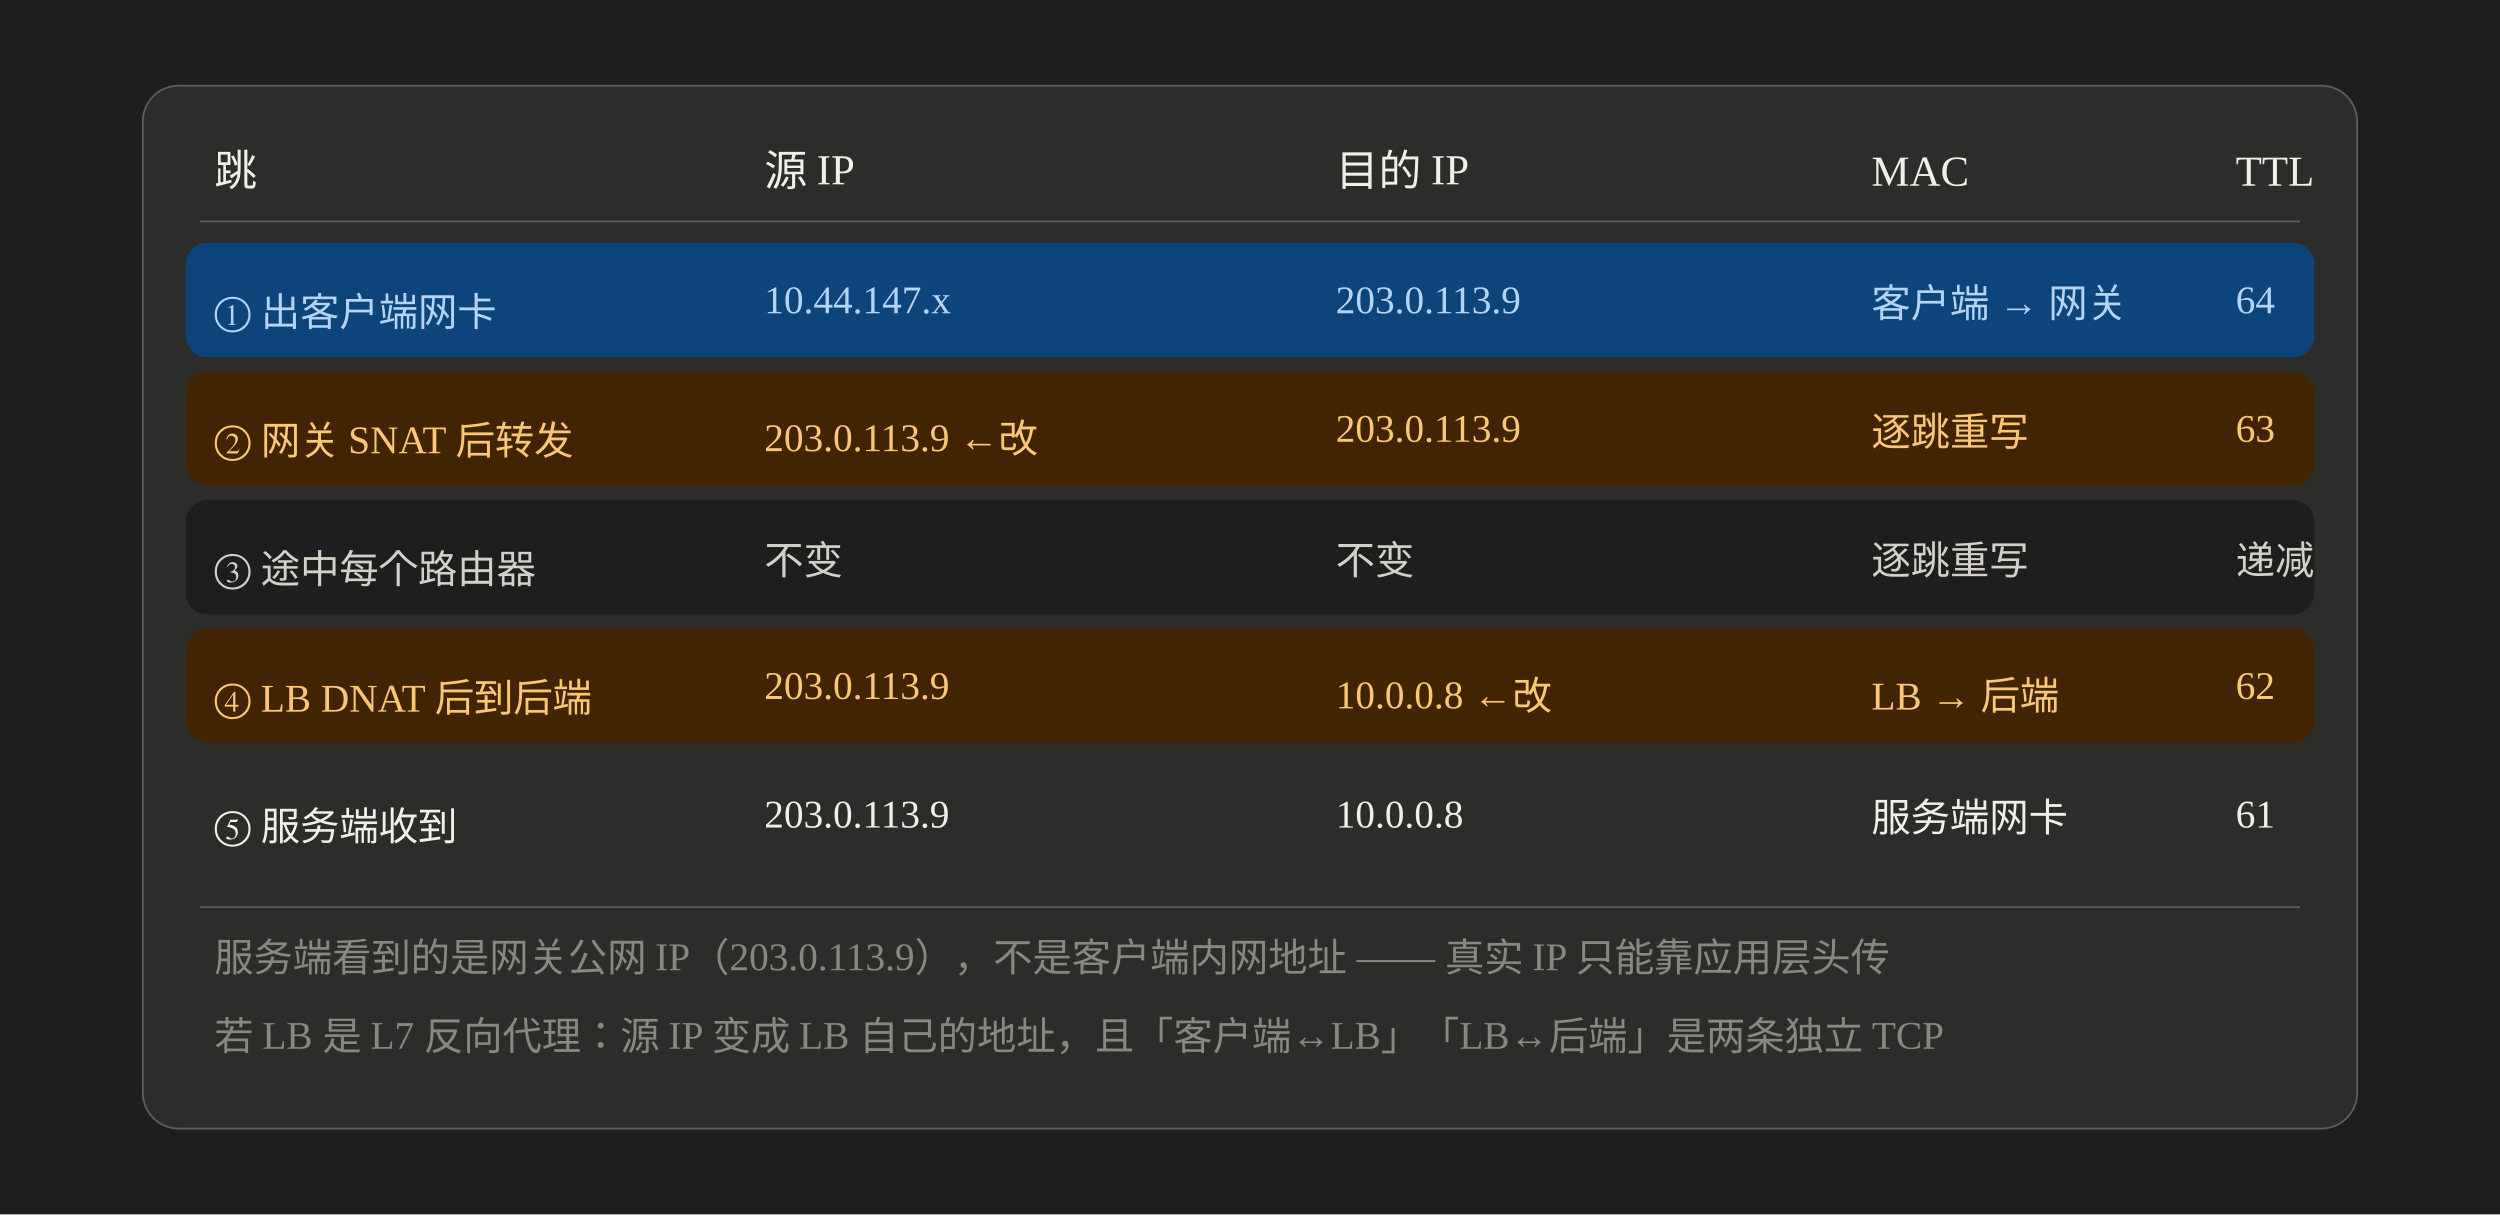
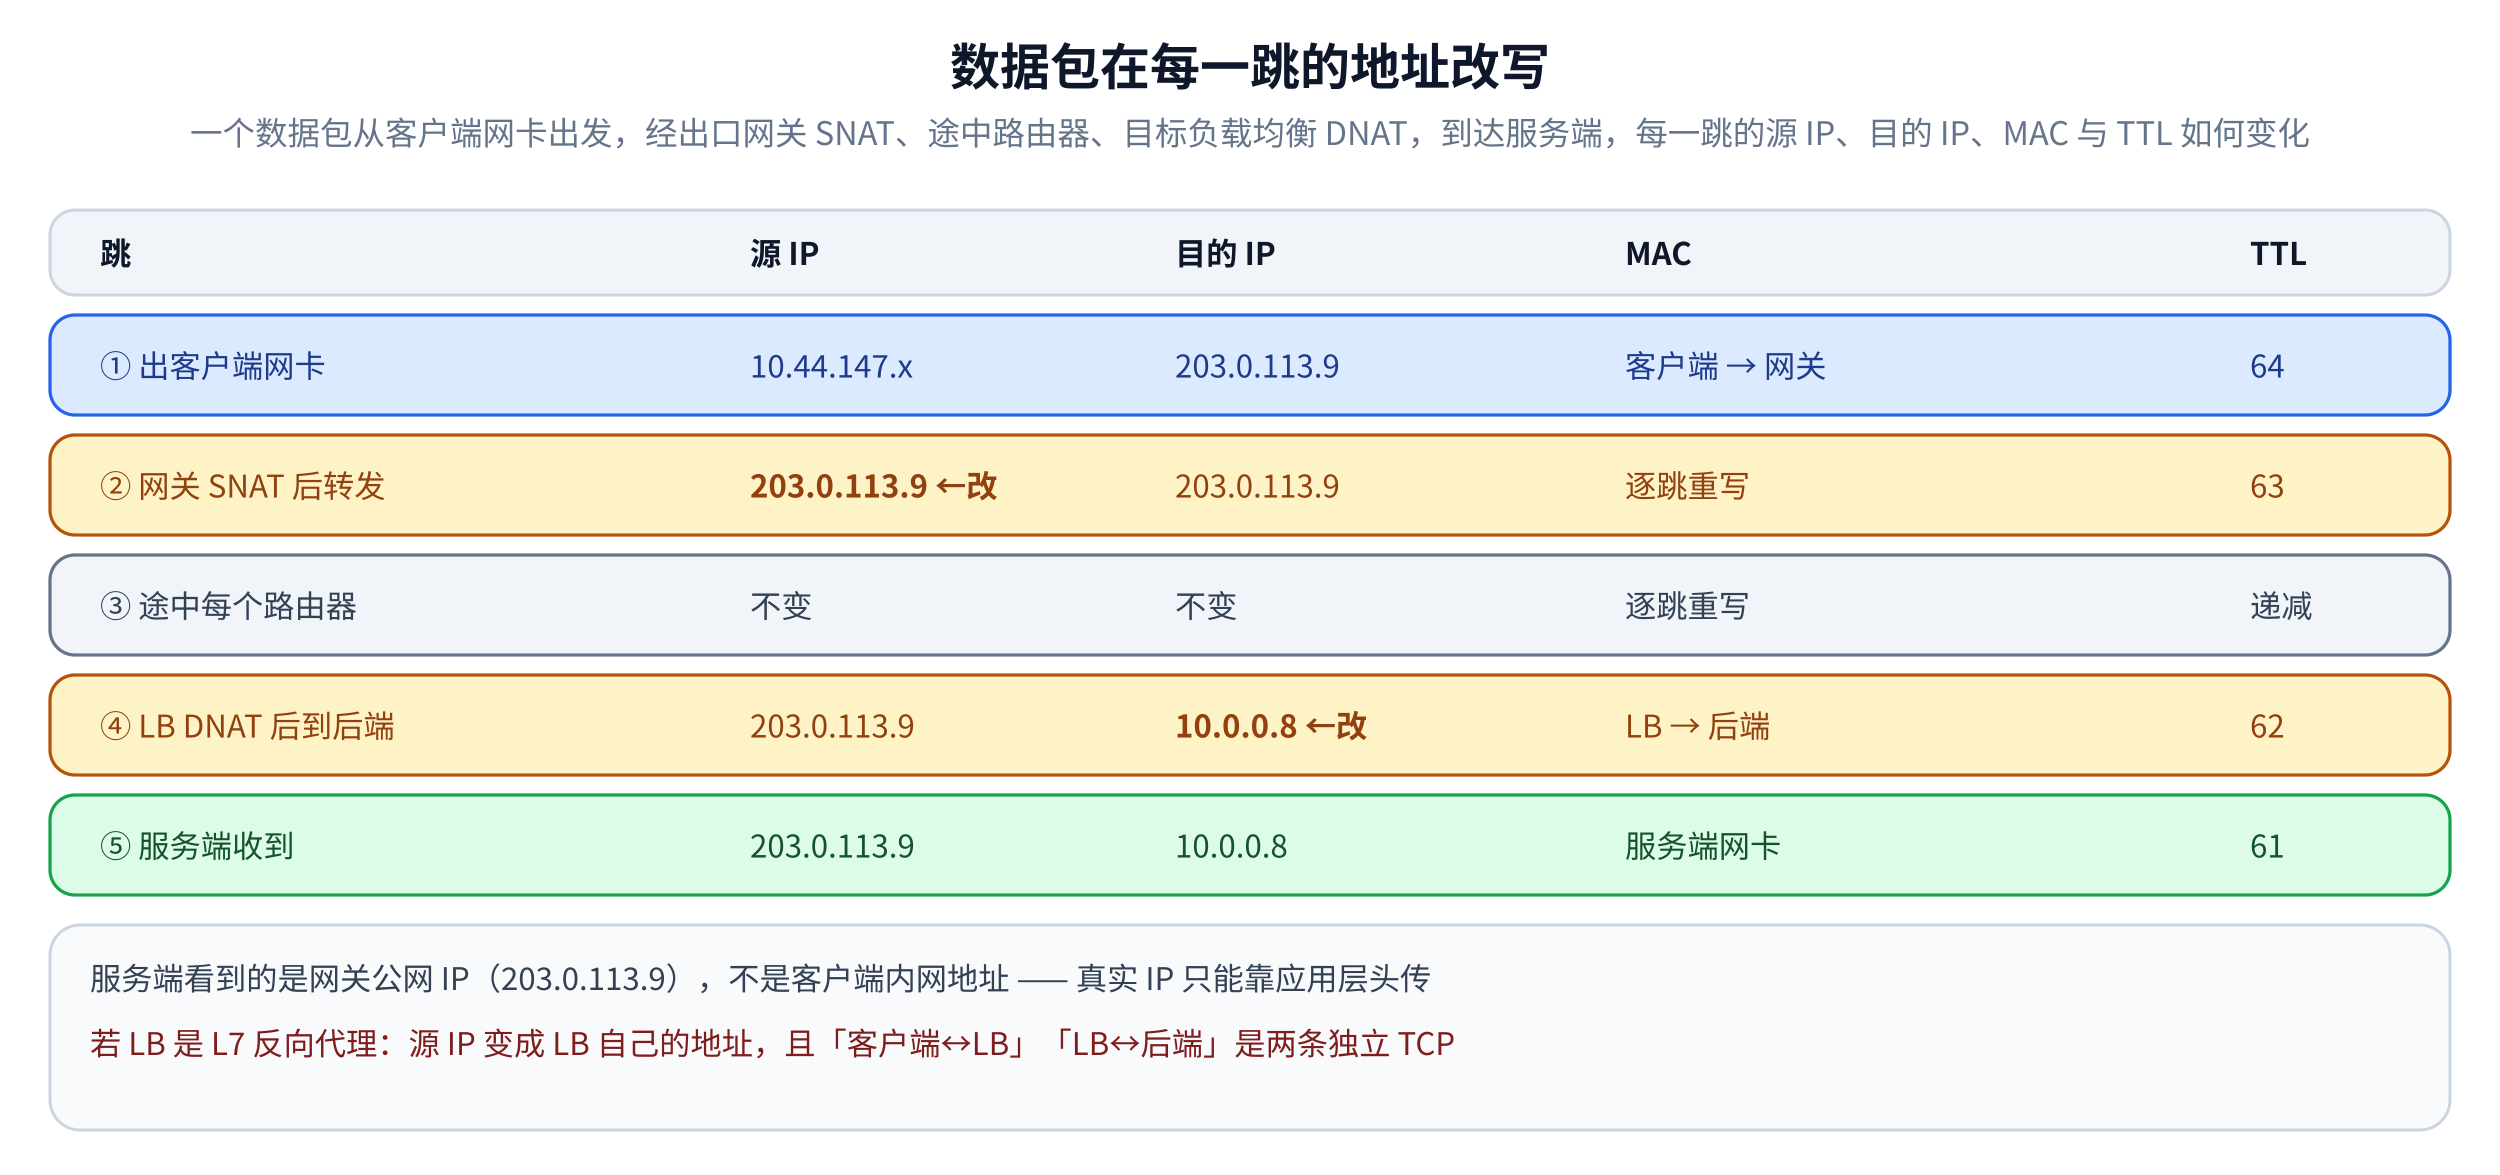
- <svg xmlns="http://www.w3.org/2000/svg" viewBox="0 0 700 340" width="700" height="340" role="img">
-   <rect x="0" y="0" width="700" height="340" fill="#1e1e1e" />
-   <rect x="40" y="24" width="620" height="292" rx="10" fill="#2C2C2A" stroke="#5F5E5A" stroke-width="0.5" />
-   <text x="60" y="52" font-size="12" font-weight="500" fill="#F1EFE8">跳</text>
-   <text x="214" y="52" font-size="12" font-weight="500" fill="#F1EFE8">源 IP</text>
-   <text x="374" y="52" font-size="12" font-weight="500" fill="#F1EFE8">目的 IP</text>
-   <text x="524" y="52" font-size="12" font-weight="500" fill="#F1EFE8">MAC</text>
-   <text x="626" y="52" font-size="12" font-weight="500" fill="#F1EFE8">TTL</text>
-   <line x1="56" y1="62" x2="644" y2="62" stroke="#5F5E5A" stroke-width="0.5" />
-   <rect x="52" y="68" width="596" height="32" rx="6" fill="#0C447C" />
-   <text x="60" y="84" dominant-baseline="central" font-size="11" fill="#B5D4F4">① 出客户端网卡</text>
-   <text x="214" y="84" dominant-baseline="central" font-size="11" fill="#B5D4F4">10.44.147.x</text>
-   <text x="374" y="84" dominant-baseline="central" font-size="11" fill="#B5D4F4">203.0.113.9</text>
-   <text x="524" y="84" dominant-baseline="central" font-size="11" fill="#B5D4F4">客户端 → 网关</text>
-   <text x="626" y="84" dominant-baseline="central" font-size="11" fill="#B5D4F4">64</text>
-   <rect x="52" y="104" width="596" height="32" rx="6" fill="#412402" />
-   <text x="60" y="120" dominant-baseline="central" font-size="11" fill="#FAC775">② 网关 SNAT 后转发</text>
-   <text x="214" y="120" dominant-baseline="central" font-size="11" fill="#FAC775">203.0.113.9 ←改</text>
-   <text x="374" y="120" dominant-baseline="central" font-size="11" fill="#FAC775">203.0.113.9</text>
-   <text x="524" y="120" dominant-baseline="central" font-size="11" fill="#FAC775">逐跳重写</text>
-   <text x="626" y="120" dominant-baseline="central" font-size="11" fill="#FAC775">63</text>
-   <rect x="52" y="140" width="596" height="32" rx="6" fill="#1e1e1e" />
-   <text x="60" y="156" dominant-baseline="central" font-size="11" fill="#D3D1C7">③ 途中每个路由器</text>
-   <text x="214" y="156" dominant-baseline="central" font-size="11" fill="#D3D1C7">不变</text>
-   <text x="374" y="156" dominant-baseline="central" font-size="11" fill="#D3D1C7">不变</text>
-   <text x="524" y="156" dominant-baseline="central" font-size="11" fill="#D3D1C7">逐跳重写</text>
-   <text x="626" y="156" dominant-baseline="central" font-size="11" fill="#D3D1C7">递减</text>
-   <rect x="52" y="176" width="596" height="32" rx="6" fill="#412402" />
-   <text x="60" y="192" dominant-baseline="central" font-size="11" fill="#FAC775">④ LB DNAT 后到后端</text>
-   <text x="214" y="192" dominant-baseline="central" font-size="11" fill="#FAC775">203.0.113.9</text>
-   <text x="374" y="192" dominant-baseline="central" font-size="11" fill="#FAC775">10.0.0.8 ←改</text>
-   <text x="524" y="192" dominant-baseline="central" font-size="11" fill="#FAC775">LB → 后端</text>
-   <text x="626" y="192" dominant-baseline="central" font-size="11" fill="#FAC775">62</text>
-   <rect x="52" y="212" width="596" height="32" rx="6" fill="#2C2C2A" />
-   <text x="60" y="228" dominant-baseline="central" font-size="11" fill="#F1EFE8">⑤ 服务端收到</text>
-   <text x="214" y="228" dominant-baseline="central" font-size="11" fill="#F1EFE8">203.0.113.9</text>
-   <text x="374" y="228" dominant-baseline="central" font-size="11" fill="#F1EFE8">10.0.0.8</text>
-   <text x="524" y="228" dominant-baseline="central" font-size="11" fill="#F1EFE8">服务端网卡</text>
-   <text x="626" y="228" dominant-baseline="central" font-size="11" fill="#F1EFE8">61</text>
-   <line x1="56" y1="254" x2="644" y2="254" stroke="#5F5E5A" stroke-width="0.5" />
-   <text x="60" y="272" font-size="11" fill="#888780">服务端看到的是网关公网 IP（203.0.113.9），不是客户端内网地址 —— 真实 IP 只能靠应用层头传</text>
-   <text x="60" y="294" font-size="11" fill="#888780">若 LB 是 L7 反向代理：源 IP 变成 LB 自己的地址，且「客户端↔LB」「LB↔后端」是两条独立 TCP</text>
+ <svg xmlns="http://www.w3.org/2000/svg" viewBox="0 0 1000 470" width="1000" height="470" font-family="Microsoft YaHei, PingFang SC, Noto Sans CJK SC, sans-serif">
+   <rect x="0" y="0" width="1000" height="470" fill="#ffffff" />
+   <text x="500" y="34" text-anchor="middle" font-size="20" font-weight="bold" fill="#0f172a">数据包在每一跳的地址改写</text>
+   <text x="500" y="58" text-anchor="middle" font-size="13" fill="#64748b">一个数据包从客户端网卡出发，经出口网关 SNAT、途中路由器、目标负载均衡 DNAT，到达服务端，每一跳的源 IP、目的 IP、MAC 与 TTL 如何变化</text>
+   <rect x="20" y="84" width="960" height="34" rx="10" fill="#f1f5f9" stroke="#cbd5e1" stroke-width="1.2" />
+   <text x="40" y="106" font-size="12.5" font-weight="bold" fill="#0f172a">跳</text>
+   <text x="300" y="106" font-size="12.5" font-weight="bold" fill="#0f172a">源 IP</text>
+   <text x="470" y="106" font-size="12.5" font-weight="bold" fill="#0f172a">目的 IP</text>
+   <text x="650" y="106" font-size="12.5" font-weight="bold" fill="#0f172a">MAC</text>
+   <text x="900" y="106" font-size="12.5" font-weight="bold" fill="#0f172a">TTL</text>
+   <rect x="20" y="126" width="960" height="40" rx="10" fill="#dbeafe" stroke="#2563eb" stroke-width="1.3" />
+   <text x="40" y="151" font-size="12.5" fill="#1e3a8a">① 出客户端网卡</text>
+   <text x="300" y="151" font-size="12.5" fill="#1e3a8a">10.44.147.x</text>
+   <text x="470" y="151" font-size="12.5" fill="#1e3a8a">203.0.113.9</text>
+   <text x="650" y="151" font-size="12.5" fill="#1e3a8a">客户端 → 网关</text>
+   <text x="900" y="151" font-size="12.5" fill="#1e3a8a">64</text>
+   <rect x="20" y="174" width="960" height="40" rx="10" fill="#fef3c7" stroke="#b45309" stroke-width="1.3" />
+   <text x="40" y="199" font-size="12.5" fill="#92400e">② 网关 SNAT 后转发</text>
+   <text x="300" y="199" font-size="12.5" font-weight="bold" fill="#92400e">203.0.113.9 ←改</text>
+   <text x="470" y="199" font-size="12.5" fill="#92400e">203.0.113.9</text>
+   <text x="650" y="199" font-size="12.5" fill="#92400e">逐跳重写</text>
+   <text x="900" y="199" font-size="12.5" fill="#92400e">63</text>
+   <rect x="20" y="222" width="960" height="40" rx="10" fill="#f1f5f9" stroke="#64748b" stroke-width="1.3" />
+   <text x="40" y="247" font-size="12.5" fill="#334155">③ 途中每个路由器</text>
+   <text x="300" y="247" font-size="12.5" fill="#334155">不变</text>
+   <text x="470" y="247" font-size="12.5" fill="#334155">不变</text>
+   <text x="650" y="247" font-size="12.5" fill="#334155">逐跳重写</text>
+   <text x="900" y="247" font-size="12.5" fill="#334155">递减</text>
+   <rect x="20" y="270" width="960" height="40" rx="10" fill="#fef3c7" stroke="#b45309" stroke-width="1.3" />
+   <text x="40" y="295" font-size="12.5" fill="#92400e">④ LB DNAT 后到后端</text>
+   <text x="300" y="295" font-size="12.5" fill="#92400e">203.0.113.9</text>
+   <text x="470" y="295" font-size="12.5" font-weight="bold" fill="#92400e">10.0.0.8 ←改</text>
+   <text x="650" y="295" font-size="12.5" fill="#92400e">LB → 后端</text>
+   <text x="900" y="295" font-size="12.5" fill="#92400e">62</text>
+   <rect x="20" y="318" width="960" height="40" rx="10" fill="#dcfce7" stroke="#16a34a" stroke-width="1.3" />
+   <text x="40" y="343" font-size="12.5" fill="#14532d">⑤ 服务端收到</text>
+   <text x="300" y="343" font-size="12.5" fill="#14532d">203.0.113.9</text>
+   <text x="470" y="343" font-size="12.5" fill="#14532d">10.0.0.8</text>
+   <text x="650" y="343" font-size="12.5" fill="#14532d">服务端网卡</text>
+   <text x="900" y="343" font-size="12.5" fill="#14532d">61</text>
+   <rect x="20" y="370" width="960" height="82" rx="12" fill="#f8fafc" stroke="#cbd5e1" stroke-width="1.2" />
+   <text x="36" y="396" font-size="12.5" fill="#334155">服务端看到的是网关公网 IP（203.0.113.9），不是客户端内网地址 —— 真实 IP 只能靠应用层头传</text>
+   <text x="36" y="422" font-size="12.5" fill="#7f1d1d">若 LB 是 L7 反向代理：源 IP 变成 LB 自己的地址，且「客户端↔LB」「LB↔后端」是两条独立 TCP</text>
</svg>
